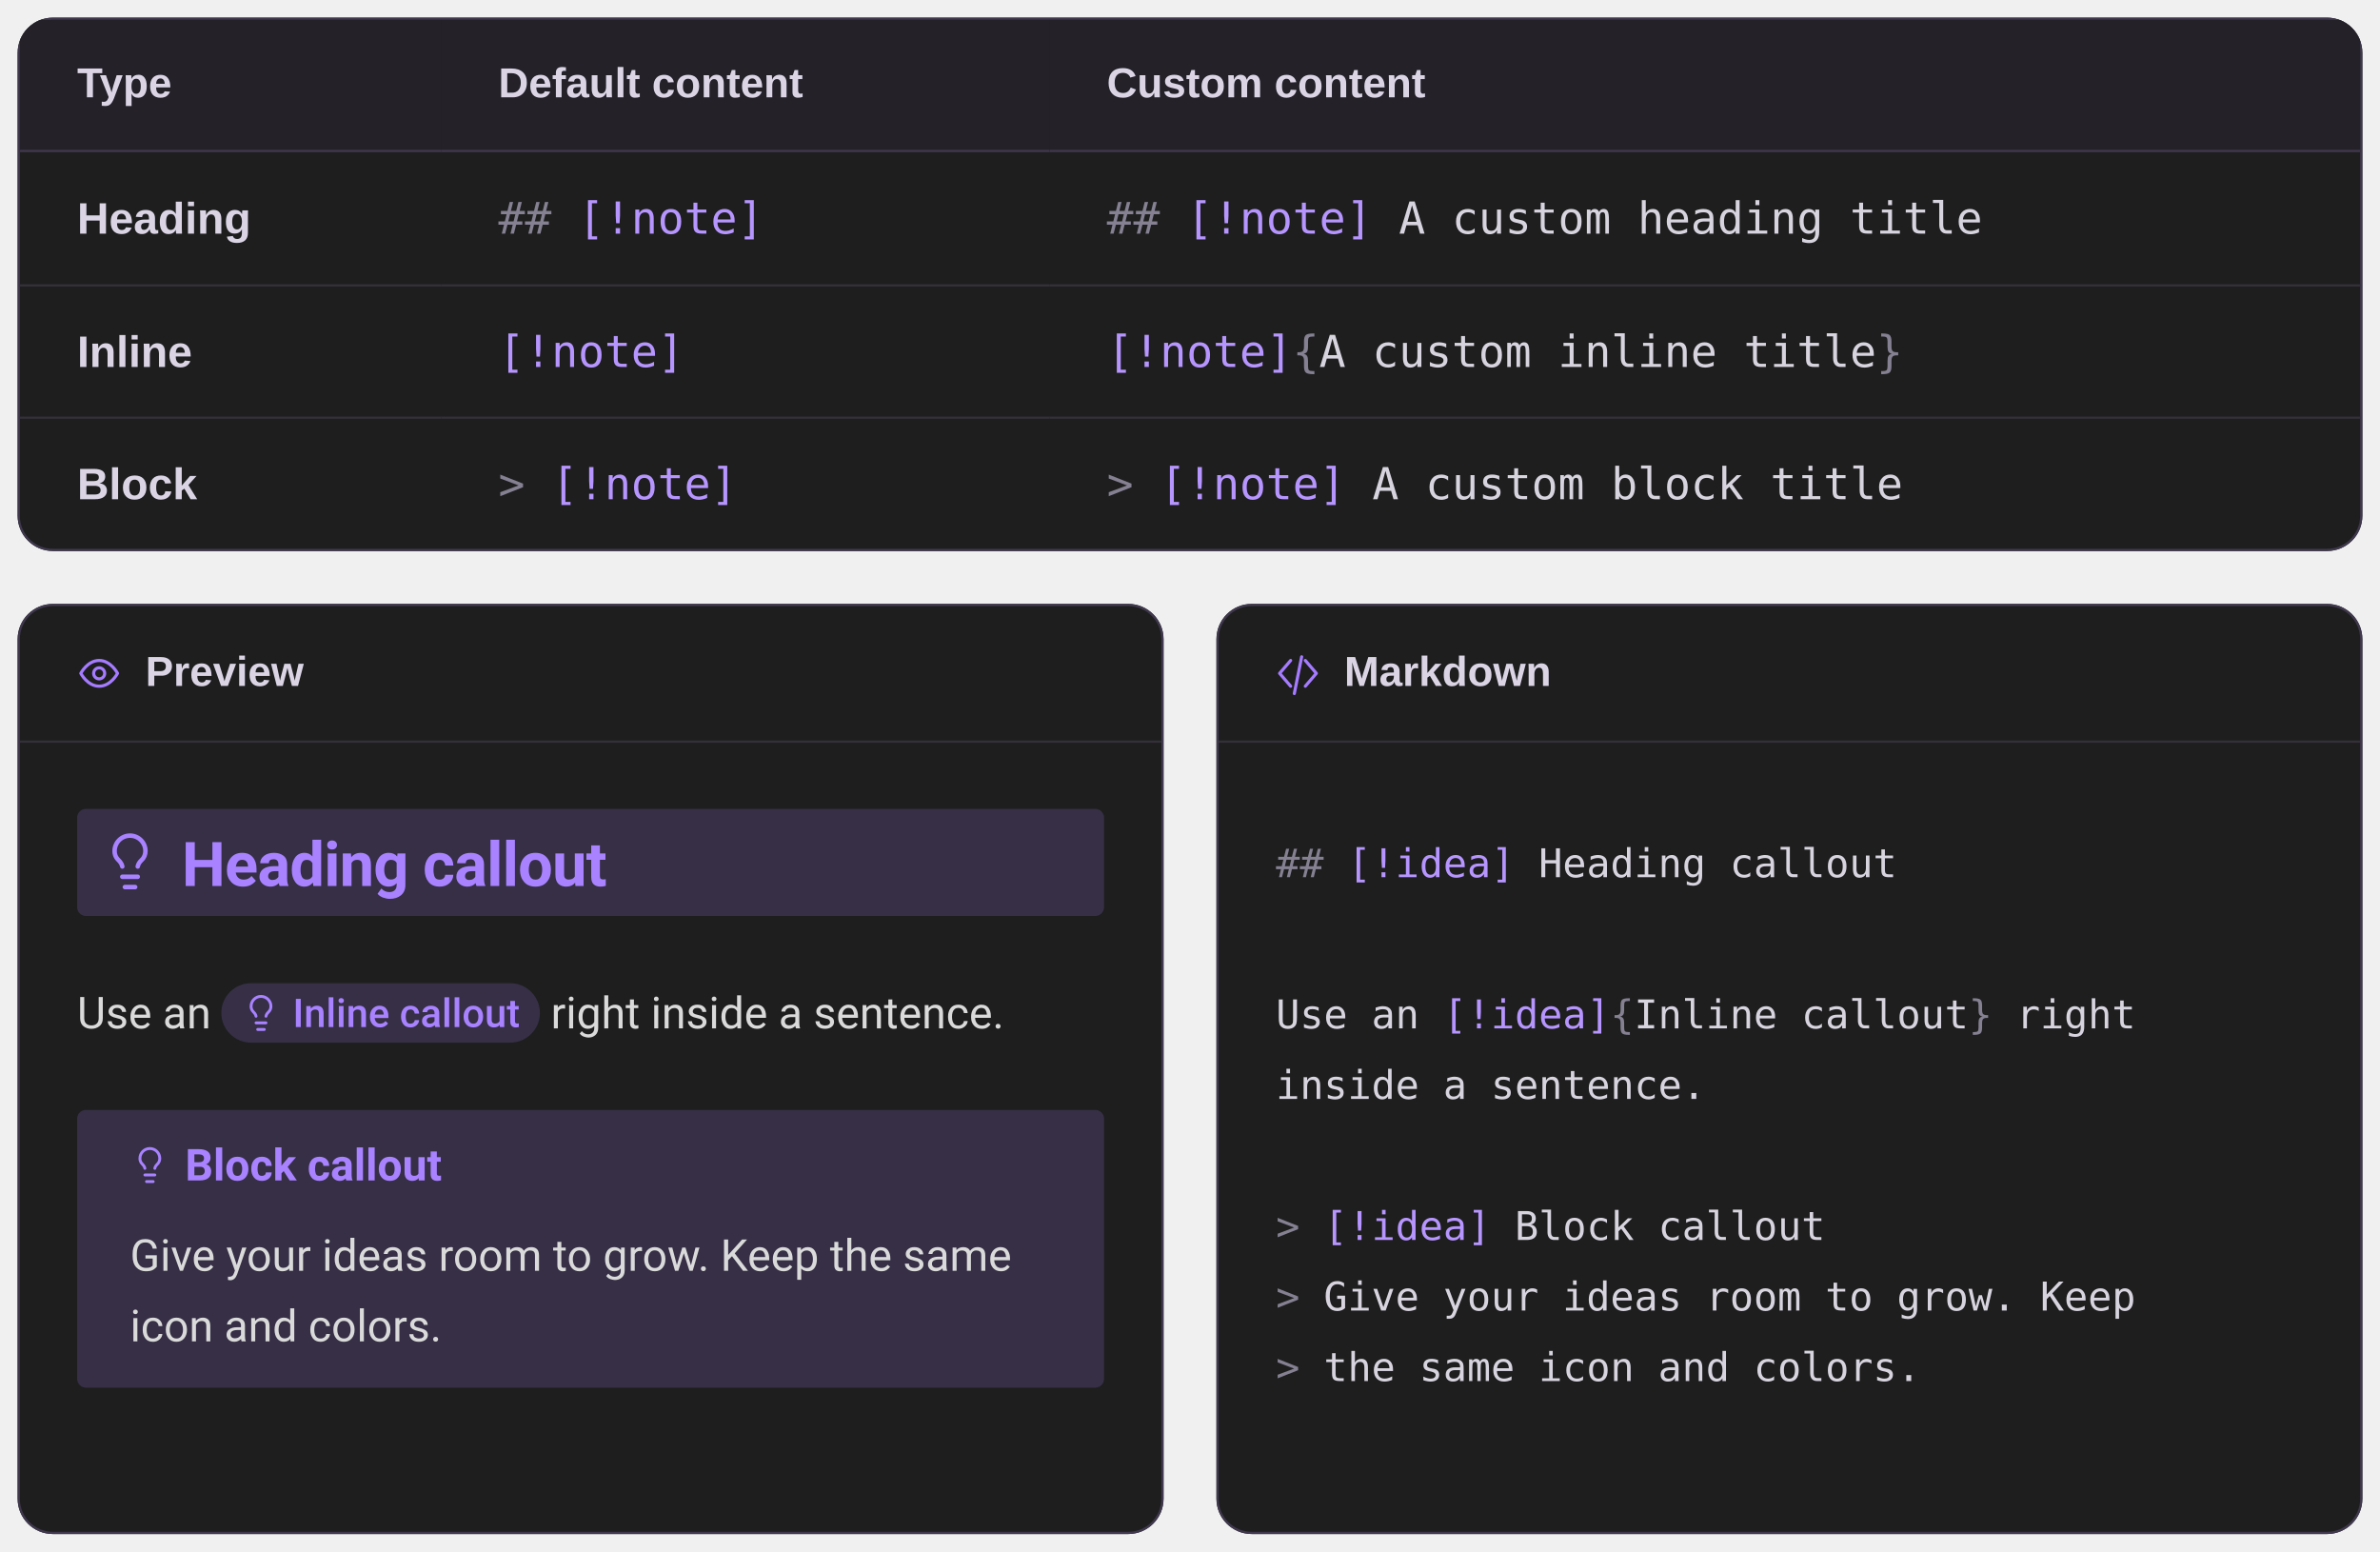
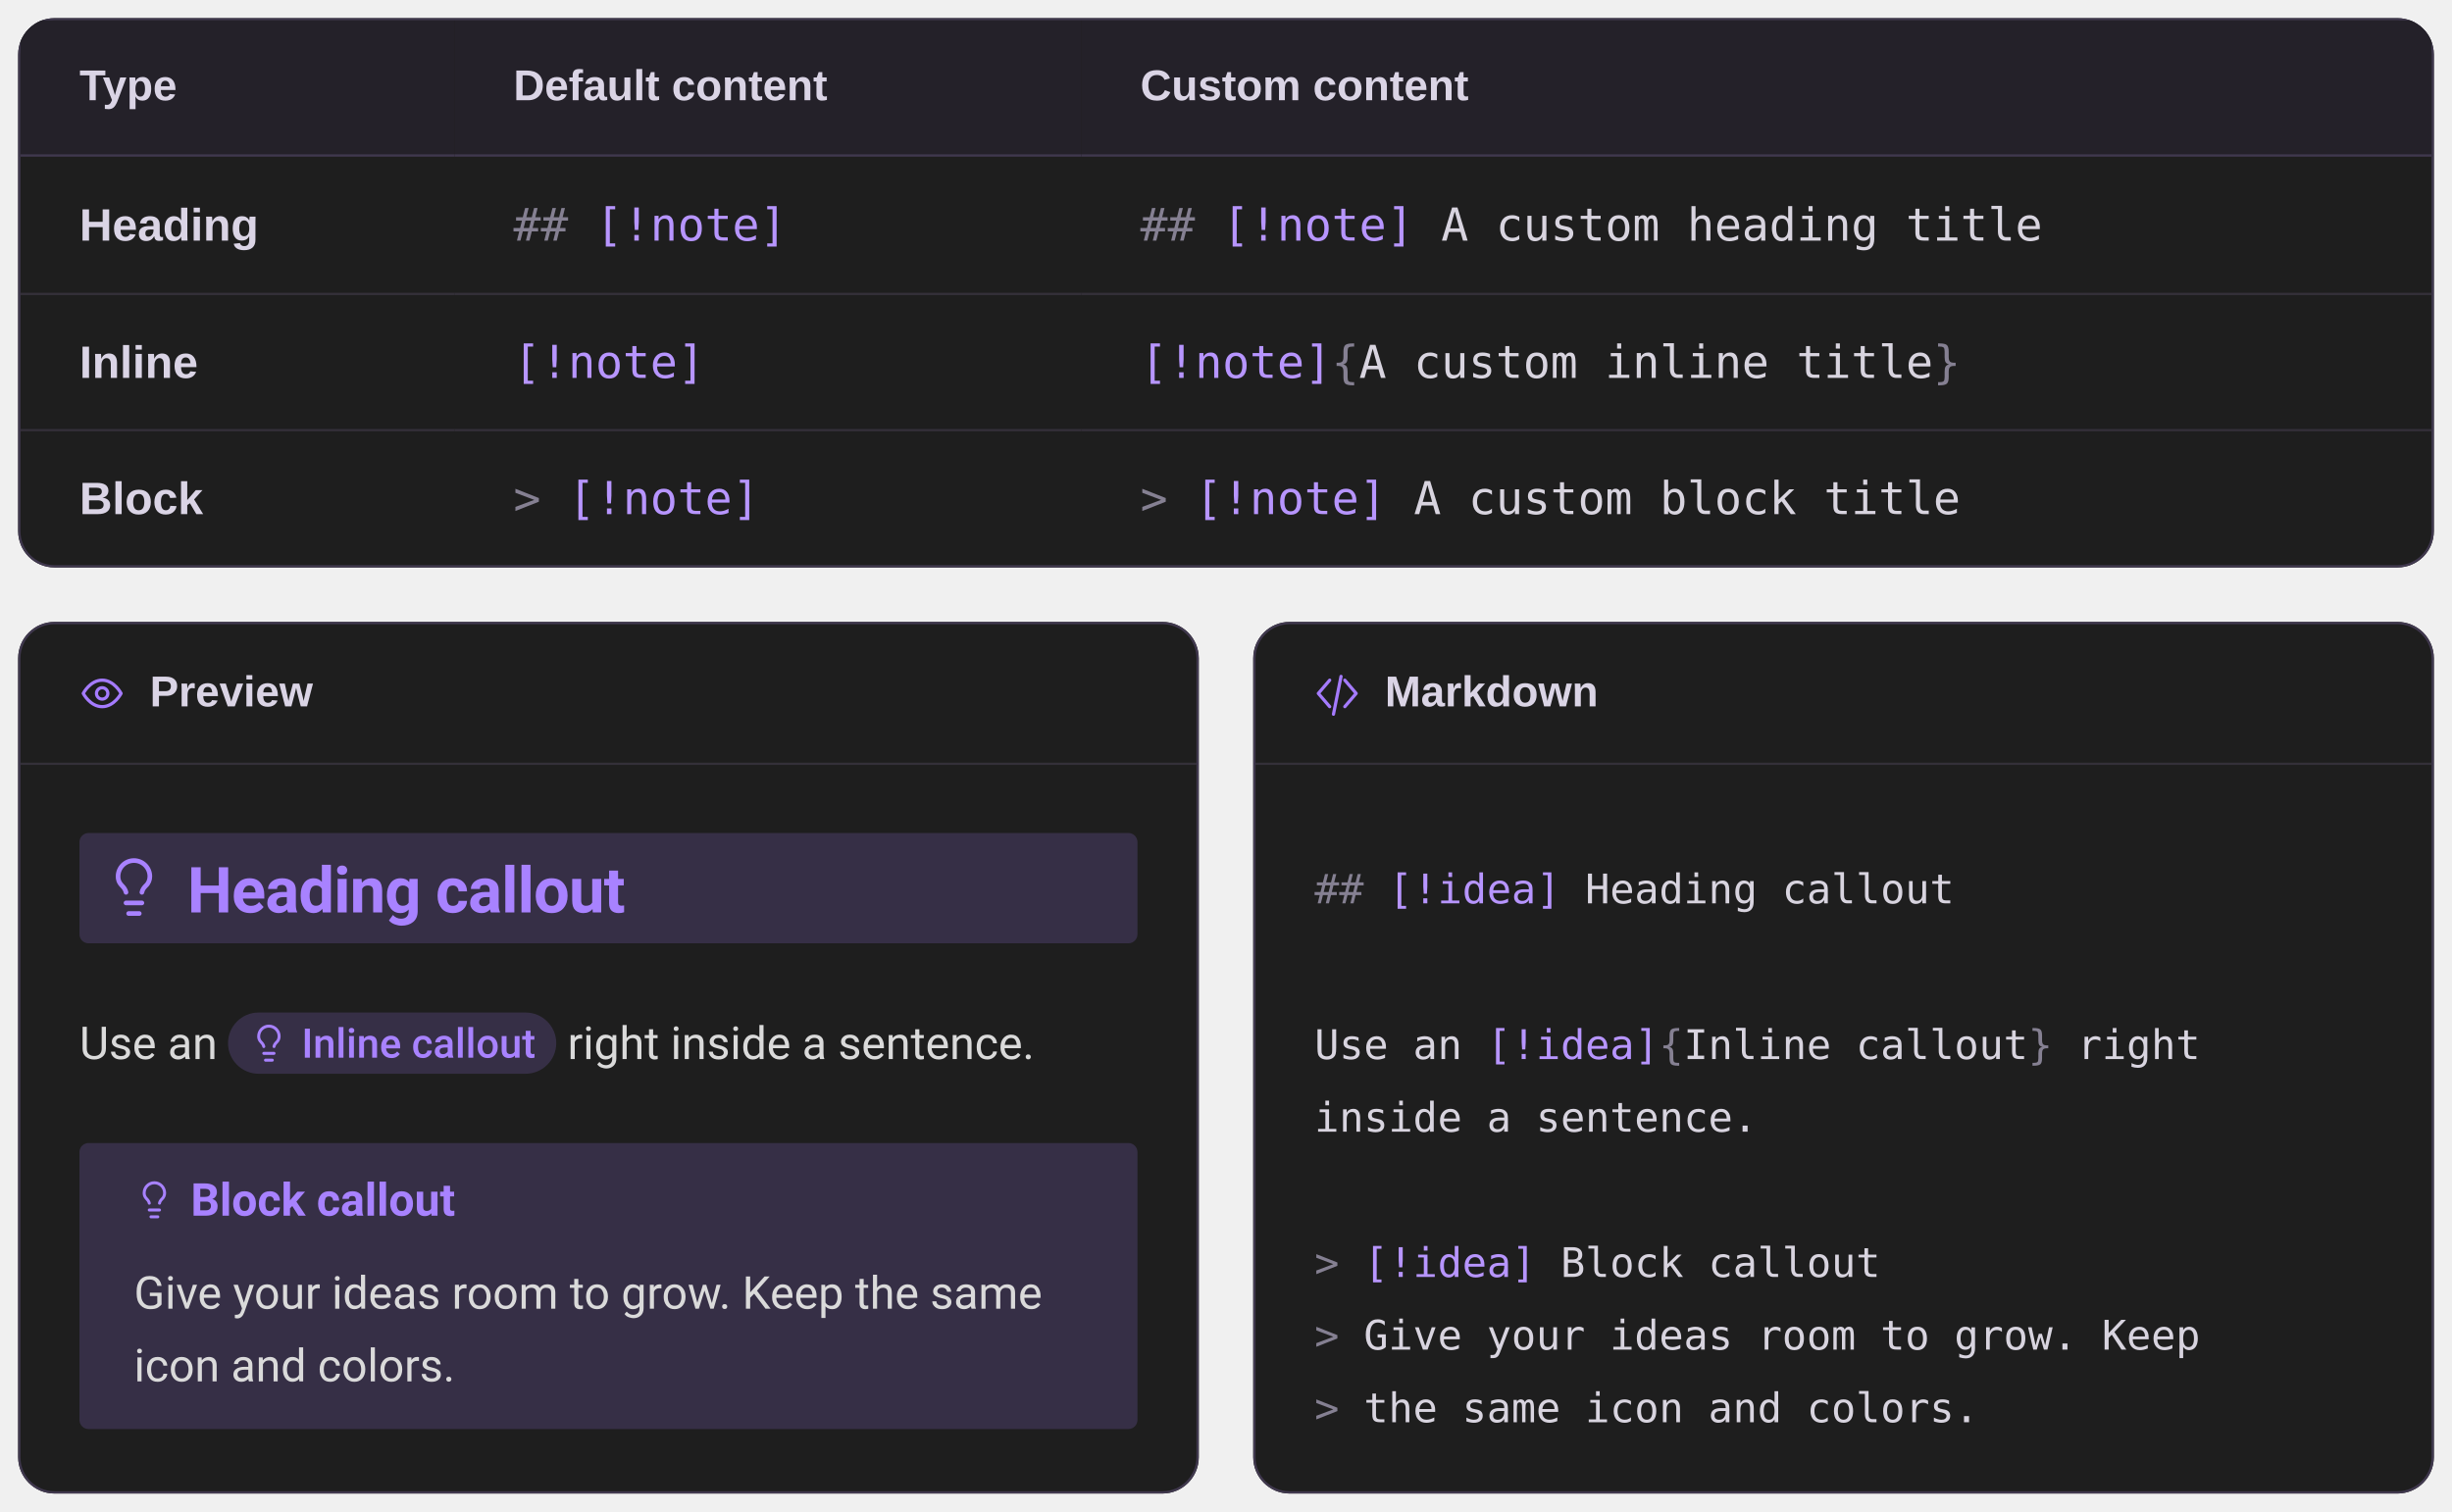
- <svg xmlns="http://www.w3.org/2000/svg" width="1080" height="704" viewBox="0 0 1080 704" role="img" aria-labelledby="title description">
+ <svg xmlns="http://www.w3.org/2000/svg" width="1080" height="666" viewBox="0 0 1080 666" role="img" aria-labelledby="title description">
  <defs>
    <clipPath id="clip-1">
      <rect x="8" y="8" width="1064" height="242" rx="16" fill="white" />
    </clipPath>
    <clipPath id="clip-2">
      <rect x="59" y="541.59" width="430" height="76" rx="0" fill="white" />
    </clipPath>
    <clipPath id="clip-3">
      <rect x="35" y="503.59" width="466" height="126" rx="4" fill="white" />
    </clipPath>
    <clipPath id="clip-4">
-       <rect x="8" y="274" width="520" height="422" rx="16" fill="white" />
+       <rect x="8" y="274" width="520" height="384" rx="16" fill="white" />
    </clipPath>
    <clipPath id="clip-5">
-       <rect x="552" y="274" width="520" height="422" rx="16" fill="white" />
+       <rect x="552" y="274" width="520" height="384" rx="16" fill="white" />
    </clipPath>
  </defs>
-   <rect x="0" y="0" width="1080" height="704" rx="12" fill="transparent" />
+   <rect x="0" y="0" width="1080" height="666" rx="12" fill="transparent" />
  <rect x="8" y="8" width="1064" height="242" rx="16" fill="rgb(30, 30, 30)" />
  <rect x="8.5" y="8.5" width="1063" height="241" rx="15.5" fill="none" stroke="rgb(64, 56, 78)" stroke-width="1" />
  <g clip-path="url(#clip-1)">
    <rect x="9" y="9" width="191.16" height="60" rx="0" fill="rgb(36, 33, 41)" />
    <rect x="9" y="68" width="191.16" height="1" rx="0" fill="rgb(64, 56, 78)" />
    <text x="35" y="44.16" fill="rgb(218, 212, 229)" font-family="Arial, Helvetica, sans-serif" font-size="19px" font-weight="600" font-style="normal" direction="ltr" unicode-bidi="embed" letter-spacing="0" textLength="42.94" lengthAdjust="spacing" xml:space="preserve">Type</text>
    <rect x="200.16" y="9" width="276.11" height="60" rx="0" fill="rgb(36, 33, 41)" />
    <rect x="200.16" y="68" width="276.11" height="1" rx="0" fill="rgb(64, 56, 78)" />
    <text x="226.16" y="44.16" fill="rgb(218, 212, 229)" font-family="Arial, Helvetica, sans-serif" font-size="19px" font-weight="600" font-style="normal" direction="ltr" unicode-bidi="embed" letter-spacing="0" textLength="138.27" lengthAdjust="spacing" xml:space="preserve">Default content</text>
    <rect x="476.27" y="9" width="594.73" height="60" rx="0" fill="rgb(36, 33, 41)" />
    <rect x="476.27" y="68" width="594.73" height="1" rx="0" fill="rgb(64, 56, 78)" />
    <text x="502.27" y="44.16" fill="rgb(218, 212, 229)" font-family="Arial, Helvetica, sans-serif" font-size="19px" font-weight="600" font-style="normal" direction="ltr" unicode-bidi="embed" letter-spacing="0" textLength="144.6" lengthAdjust="spacing" xml:space="preserve">Custom content</text>
    <text x="35" y="106" fill="rgb(218, 212, 229)" font-family="Arial, Helvetica, sans-serif" font-size="20px" font-weight="600" font-style="normal" direction="ltr" unicode-bidi="embed" letter-spacing="0" textLength="78.9" lengthAdjust="spacing" xml:space="preserve">Heading</text>
    <text x="226.16" y="106" fill="rgb(133, 128, 146)" font-family="Menlo, Consolas, monospace" font-size="20px" font-weight="400" font-style="normal" direction="ltr" unicode-bidi="embed" letter-spacing="0" textLength="24.09" lengthAdjust="spacing" xml:space="preserve">##</text>
    <text x="250.25" y="106" fill="rgb(216, 212, 223)" font-family="Menlo, Consolas, monospace" font-size="20px" font-weight="400" font-style="normal" direction="ltr" unicode-bidi="embed" letter-spacing="0" textLength="12.05" lengthAdjust="spacing" xml:space="preserve"> </text>
    <text x="262.3" y="106" fill="rgb(183, 149, 255)" font-family="Menlo, Consolas, monospace" font-size="20px" font-weight="400" font-style="normal" direction="ltr" unicode-bidi="embed" letter-spacing="0" textLength="84.29" lengthAdjust="spacing" xml:space="preserve">[!note]</text>
    <text x="502.27" y="106" fill="rgb(133, 128, 146)" font-family="Menlo, Consolas, monospace" font-size="20px" font-weight="400" font-style="normal" direction="ltr" unicode-bidi="embed" letter-spacing="0" textLength="24.09" lengthAdjust="spacing" xml:space="preserve">##</text>
    <text x="526.36" y="106" fill="rgb(216, 212, 223)" font-family="Menlo, Consolas, monospace" font-size="20px" font-weight="400" font-style="normal" direction="ltr" unicode-bidi="embed" letter-spacing="0" textLength="12.05" lengthAdjust="spacing" xml:space="preserve"> </text>
    <text x="538.41" y="106" fill="rgb(183, 149, 255)" font-family="Menlo, Consolas, monospace" font-size="20px" font-weight="400" font-style="normal" direction="ltr" unicode-bidi="embed" letter-spacing="0" textLength="84.29" lengthAdjust="spacing" xml:space="preserve">[!note]</text>
    <text x="622.7" y="106" fill="rgb(216, 212, 223)" font-family="Menlo, Consolas, monospace" font-size="20px" font-weight="400" font-style="normal" direction="ltr" unicode-bidi="embed" letter-spacing="0" textLength="276.95" lengthAdjust="spacing" xml:space="preserve"> A custom heading title</text>
    <rect x="9" y="129" width="191.16" height="1" rx="0" fill="rgb(52, 48, 57)" />
    <text x="35" y="166.5" fill="rgb(218, 212, 229)" font-family="Arial, Helvetica, sans-serif" font-size="20px" font-weight="600" font-style="normal" direction="ltr" unicode-bidi="embed" letter-spacing="0" textLength="52.23" lengthAdjust="spacing" xml:space="preserve">Inline</text>
    <rect x="200.16" y="129" width="276.11" height="1" rx="0" fill="rgb(52, 48, 57)" />
    <text x="226.16" y="166.5" fill="rgb(183, 149, 255)" font-family="Menlo, Consolas, monospace" font-size="20px" font-weight="400" font-style="normal" direction="ltr" unicode-bidi="embed" letter-spacing="0" textLength="84.29" lengthAdjust="spacing" xml:space="preserve">[!note]</text>
    <rect x="476.27" y="129" width="594.73" height="1" rx="0" fill="rgb(52, 48, 57)" />
    <text x="502.27" y="166.5" fill="rgb(183, 149, 255)" font-family="Menlo, Consolas, monospace" font-size="20px" font-weight="400" font-style="normal" direction="ltr" unicode-bidi="embed" letter-spacing="0" textLength="84.29" lengthAdjust="spacing" xml:space="preserve">[!note]</text>
    <text x="586.56" y="166.5" fill="rgb(133, 128, 146)" font-family="Menlo, Consolas, monospace" font-size="20px" font-weight="400" font-style="normal" direction="ltr" unicode-bidi="embed" letter-spacing="0" textLength="12.05" lengthAdjust="spacing" xml:space="preserve">{</text>
    <text x="598.61" y="166.5" fill="rgb(216, 212, 223)" font-family="Menlo, Consolas, monospace" font-size="20px" font-weight="400" font-style="normal" direction="ltr" unicode-bidi="embed" letter-spacing="0" textLength="252.87" lengthAdjust="spacing" xml:space="preserve">A custom inline title</text>
    <text x="851.48" y="166.5" fill="rgb(133, 128, 146)" font-family="Menlo, Consolas, monospace" font-size="20px" font-weight="400" font-style="normal" direction="ltr" unicode-bidi="embed" letter-spacing="0" textLength="12.05" lengthAdjust="spacing" xml:space="preserve">}</text>
    <rect x="9" y="189" width="191.16" height="1" rx="0" fill="rgb(52, 48, 57)" />
    <text x="35" y="226.5" fill="rgb(218, 212, 229)" font-family="Arial, Helvetica, sans-serif" font-size="20px" font-weight="600" font-style="normal" direction="ltr" unicode-bidi="embed" letter-spacing="0" textLength="54.47" lengthAdjust="spacing" xml:space="preserve">Block</text>
    <rect x="200.16" y="189" width="276.11" height="1" rx="0" fill="rgb(52, 48, 57)" />
    <text x="226.16" y="226.5" fill="rgb(133, 128, 146)" font-family="Menlo, Consolas, monospace" font-size="20px" font-weight="400" font-style="normal" direction="ltr" unicode-bidi="embed" letter-spacing="0" textLength="12.05" lengthAdjust="spacing" xml:space="preserve">&gt;</text>
    <text x="238.2" y="226.5" fill="rgb(216, 212, 223)" font-family="Menlo, Consolas, monospace" font-size="20px" font-weight="400" font-style="normal" direction="ltr" unicode-bidi="embed" letter-spacing="0" textLength="12.05" lengthAdjust="spacing" xml:space="preserve"> </text>
    <text x="250.25" y="226.5" fill="rgb(183, 149, 255)" font-family="Menlo, Consolas, monospace" font-size="20px" font-weight="400" font-style="normal" direction="ltr" unicode-bidi="embed" letter-spacing="0" textLength="84.29" lengthAdjust="spacing" xml:space="preserve">[!note]</text>
    <rect x="476.27" y="189" width="594.73" height="1" rx="0" fill="rgb(52, 48, 57)" />
    <text x="502.27" y="226.5" fill="rgb(133, 128, 146)" font-family="Menlo, Consolas, monospace" font-size="20px" font-weight="400" font-style="normal" direction="ltr" unicode-bidi="embed" letter-spacing="0" textLength="12.05" lengthAdjust="spacing" xml:space="preserve">&gt;</text>
    <text x="514.31" y="226.5" fill="rgb(216, 212, 223)" font-family="Menlo, Consolas, monospace" font-size="20px" font-weight="400" font-style="normal" direction="ltr" unicode-bidi="embed" letter-spacing="0" textLength="12.05" lengthAdjust="spacing" xml:space="preserve"> </text>
    <text x="526.36" y="226.5" fill="rgb(183, 149, 255)" font-family="Menlo, Consolas, monospace" font-size="20px" font-weight="400" font-style="normal" direction="ltr" unicode-bidi="embed" letter-spacing="0" textLength="84.29" lengthAdjust="spacing" xml:space="preserve">[!note]</text>
    <text x="610.66" y="226.5" fill="rgb(216, 212, 223)" font-family="Menlo, Consolas, monospace" font-size="20px" font-weight="400" font-style="normal" direction="ltr" unicode-bidi="embed" letter-spacing="0" textLength="252.87" lengthAdjust="spacing" xml:space="preserve"> A custom block title</text>
  </g>
-   <rect x="8" y="274" width="520" height="422" rx="16" fill="rgb(30, 30, 30)" />
-   <rect x="8.5" y="274.5" width="519" height="421" rx="15.5" fill="none" stroke="rgb(64, 56, 78)" stroke-width="1" />
+   <rect x="8" y="274" width="520" height="384" rx="16" fill="rgb(30, 30, 30)" />
+   <rect x="8.5" y="274.5" width="519" height="383" rx="15.5" fill="none" stroke="rgb(64, 56, 78)" stroke-width="1" />
  <g clip-path="url(#clip-4)">
    <rect x="9" y="336" width="518" height="1" rx="0" fill="rgb(52, 48, 57)" />
    <g fill="none" stroke="rgb(165, 123, 255)" stroke-width="1.7px" stroke-linecap="round" stroke-linejoin="round" fill-rule="nonzero" clip-rule="nonzero" opacity="1" transform="matrix(0.8333333 0 0 0.8333333 35 295.5)">
      <path d="M2 12s3.6-7 10-7 10 7 10 7-3.6 7-10 7S2 12 2 12Z" fill="none" stroke="rgb(165, 123, 255)" stroke-width="1.7px" stroke-linecap="round" stroke-linejoin="round" fill-rule="nonzero" clip-rule="nonzero" opacity="1" />
      <circle cx="12" cy="12" r="3" fill="none" stroke="rgb(165, 123, 255)" stroke-width="1.7px" stroke-linecap="round" stroke-linejoin="round" fill-rule="nonzero" clip-rule="nonzero" opacity="1" />
    </g>
    <text x="66" y="311.2" fill="rgb(218, 212, 229)" font-family="Arial, Helvetica, sans-serif" font-size="19px" font-weight="600" font-style="normal" direction="ltr" unicode-bidi="embed" letter-spacing="0" textLength="71.83" lengthAdjust="spacing" xml:space="preserve">Preview</text>
    <rect x="35" y="367" width="466" height="48.59" rx="4" fill="rgba(160.01, 122.99, 243.99, 0.19)" />
    <g fill="none" stroke="rgb(168, 130, 255)" stroke-width="1.75px" stroke-linecap="round" stroke-linejoin="round" fill-rule="nonzero" clip-rule="nonzero" opacity="1" transform="matrix(1.166667 0 0 1.166667 45 376.8)">
      <path d="M15 14c.2-1 .7-1.7 1.5-2.5 1-.9 1.5-2.2 1.5-3.5A6 6 0 0 0 6 8c0 1 .2 2.2 1.5 3.5.7.7 1.3 1.5 1.5 2.5" fill="none" stroke="rgb(168, 130, 255)" stroke-width="1.75px" stroke-linecap="round" stroke-linejoin="round" fill-rule="nonzero" clip-rule="nonzero" opacity="1" />
      <path d="M9 18h6" fill="none" stroke="rgb(168, 130, 255)" stroke-width="1.75px" stroke-linecap="round" stroke-linejoin="round" fill-rule="nonzero" clip-rule="nonzero" opacity="1" />
      <path d="M10 22h4" fill="none" stroke="rgb(168, 130, 255)" stroke-width="1.75px" stroke-linecap="round" stroke-linejoin="round" fill-rule="nonzero" clip-rule="nonzero" opacity="1" />
    </g>
    <text x="82.8" y="402" fill="rgb(168, 130, 255)" font-family="&quot;??&quot;, &quot;??&quot;, &quot;??&quot;, ui-sans-serif, -apple-system, &quot;system-ui&quot;, system-ui, &quot;Segoe UI&quot;, &quot;Google Sans Flex&quot;, Roboto, &quot;Inter Variable&quot;, Inter, &quot;Apple Color Emoji&quot;, &quot;Segoe UI Emoji&quot;, &quot;Segoe UI Symbol&quot;, sans-serif" font-size="28px" font-weight="680" font-style="normal" direction="ltr" unicode-bidi="embed" letter-spacing="-0.31" textLength="199.23" lengthAdjust="spacing" xml:space="preserve">Heading callout</text>
    <text x="35" y="466.59" fill="rgb(218, 218, 218)" font-family="&quot;??&quot;, &quot;??&quot;, &quot;??&quot;, ui-sans-serif, -apple-system, &quot;system-ui&quot;, system-ui, &quot;Segoe UI&quot;, &quot;Google Sans Flex&quot;, Roboto, &quot;Inter Variable&quot;, Inter, &quot;Apple Color Emoji&quot;, &quot;Segoe UI Emoji&quot;, &quot;Segoe UI Symbol&quot;, sans-serif" font-size="20px" font-weight="400" font-style="normal" direction="ltr" unicode-bidi="embed" letter-spacing="0" textLength="65.44" lengthAdjust="spacing" xml:space="preserve">Use an </text>
    <rect x="100.44" y="446.09" width="144.56" height="26.97" rx="13.49" fill="rgba(160.01, 122.99, 243.99, 0.19)" />
    <g fill="none" stroke="rgb(168, 130, 255)" stroke-width="1.75px" stroke-linecap="round" stroke-linejoin="round" fill-rule="nonzero" clip-rule="nonzero" opacity="1" transform="matrix(0.75 0 0 0.75 109.4375 450.5781)">
      <path d="M15 14c.2-1 .7-1.7 1.5-2.5 1-.9 1.5-2.2 1.5-3.5A6 6 0 0 0 6 8c0 1 .2 2.2 1.5 3.5.7.7 1.3 1.5 1.5 2.5" fill="none" stroke="rgb(168, 130, 255)" stroke-width="1.75px" stroke-linecap="round" stroke-linejoin="round" fill-rule="nonzero" clip-rule="nonzero" opacity="1" />
      <path d="M9 18h6" fill="none" stroke="rgb(168, 130, 255)" stroke-width="1.75px" stroke-linecap="round" stroke-linejoin="round" fill-rule="nonzero" clip-rule="nonzero" opacity="1" />
      <path d="M10 22h4" fill="none" stroke="rgb(168, 130, 255)" stroke-width="1.75px" stroke-linecap="round" stroke-linejoin="round" fill-rule="nonzero" clip-rule="nonzero" opacity="1" />
    </g>
    <text x="132.83" y="465.98" fill="rgb(168, 130, 255)" font-family="&quot;??&quot;, &quot;??&quot;, &quot;??&quot;, ui-sans-serif, -apple-system, &quot;system-ui&quot;, system-ui, &quot;Segoe UI&quot;, &quot;Google Sans Flex&quot;, Roboto, &quot;Inter Variable&quot;, Inter, &quot;Apple Color Emoji&quot;, &quot;Segoe UI Emoji&quot;, &quot;Segoe UI Symbol&quot;, sans-serif" font-size="18px" font-weight="500" font-style="normal" direction="ltr" unicode-bidi="embed" letter-spacing="0" textLength="103.17" lengthAdjust="spacing" xml:space="preserve">Inline callout</text>
    <text x="245" y="466.59" fill="rgb(218, 218, 218)" font-family="&quot;??&quot;, &quot;??&quot;, &quot;??&quot;, ui-sans-serif, -apple-system, &quot;system-ui&quot;, system-ui, &quot;Segoe UI&quot;, &quot;Google Sans Flex&quot;, Roboto, &quot;Inter Variable&quot;, Inter, &quot;Apple Color Emoji&quot;, &quot;Segoe UI Emoji&quot;, &quot;Segoe UI Symbol&quot;, sans-serif" font-size="20px" font-weight="400" font-style="normal" direction="ltr" unicode-bidi="embed" letter-spacing="0" textLength="207.01" lengthAdjust="spacing" xml:space="preserve"> right
inside a sentence.</text>
    <rect x="35" y="503.59" width="466" height="126" rx="4" fill="rgba(160.01, 122.99, 243.99, 0.19)" />
    <g clip-path="url(#clip-3)">
      <g fill="none" stroke="rgb(168, 130, 255)" stroke-width="1.75px" stroke-linecap="round" stroke-linejoin="round" fill-rule="nonzero" clip-rule="nonzero" opacity="1" transform="matrix(0.75 0 0 0.75 59 519.5938)">
        <path d="M15 14c.2-1 .7-1.7 1.5-2.5 1-.9 1.5-2.2 1.5-3.5A6 6 0 0 0 6 8c0 1 .2 2.2 1.5 3.5.7.7 1.3 1.5 1.5 2.5" fill="none" stroke="rgb(168, 130, 255)" stroke-width="1.75px" stroke-linecap="round" stroke-linejoin="round" fill-rule="nonzero" clip-rule="nonzero" opacity="1" />
        <path d="M9 18h6" fill="none" stroke="rgb(168, 130, 255)" stroke-width="1.75px" stroke-linecap="round" stroke-linejoin="round" fill-rule="nonzero" clip-rule="nonzero" opacity="1" />
        <path d="M10 22h4" fill="none" stroke="rgb(168, 130, 255)" stroke-width="1.75px" stroke-linecap="round" stroke-linejoin="round" fill-rule="nonzero" clip-rule="nonzero" opacity="1" />
      </g>
      <text x="84" y="535.59" fill="rgb(168, 130, 255)" font-family="&quot;??&quot;, &quot;??&quot;, &quot;??&quot;, ui-sans-serif, -apple-system, &quot;system-ui&quot;, system-ui, &quot;Segoe UI&quot;, &quot;Google Sans Flex&quot;, Roboto, &quot;Inter Variable&quot;, Inter, &quot;Apple Color Emoji&quot;, &quot;Segoe UI Emoji&quot;, &quot;Segoe UI Symbol&quot;, sans-serif" font-size="20px" font-weight="600" font-style="normal" direction="ltr" unicode-bidi="embed" letter-spacing="0" textLength="117.58" lengthAdjust="spacing" xml:space="preserve">Block callout</text>
      <g clip-path="url(#clip-2)">
        <text x="59" y="576.59" fill="rgb(218, 218, 218)" font-family="&quot;??&quot;, &quot;??&quot;, &quot;??&quot;, ui-sans-serif, -apple-system, &quot;system-ui&quot;, system-ui, &quot;Segoe UI&quot;, &quot;Google Sans Flex&quot;, Roboto, &quot;Inter Variable&quot;, Inter, &quot;Apple Color Emoji&quot;, &quot;Segoe UI Emoji&quot;, &quot;Segoe UI Symbol&quot;, sans-serif" font-size="20px" font-weight="400" font-style="normal" direction="ltr" unicode-bidi="embed" letter-spacing="0" textLength="392.76" lengthAdjust="spacing" xml:space="preserve">Give your ideas room to grow. Keep
the same</text>
        <text x="59" y="608.59" fill="rgb(218, 218, 218)" font-family="&quot;??&quot;, &quot;??&quot;, &quot;??&quot;, ui-sans-serif, -apple-system, &quot;system-ui&quot;, system-ui, &quot;Segoe UI&quot;, &quot;Google Sans Flex&quot;, Roboto, &quot;Inter Variable&quot;, Inter, &quot;Apple Color Emoji&quot;, &quot;Segoe UI Emoji&quot;, &quot;Segoe UI Symbol&quot;, sans-serif" font-size="20px" font-weight="400" font-style="normal" direction="ltr" unicode-bidi="embed" letter-spacing="0" textLength="137.85" lengthAdjust="spacing" xml:space="preserve">icon and colors.</text>
      </g>
    </g>
  </g>
-   <rect x="552" y="274" width="520" height="422" rx="16" fill="rgb(30, 30, 30)" />
-   <rect x="552.5" y="274.5" width="519" height="421" rx="15.5" fill="none" stroke="rgb(64, 56, 78)" stroke-width="1" />
+   <rect x="552" y="274" width="520" height="384" rx="16" fill="rgb(30, 30, 30)" />
+   <rect x="552.5" y="274.5" width="519" height="383" rx="15.5" fill="none" stroke="rgb(64, 56, 78)" stroke-width="1" />
  <g clip-path="url(#clip-5)">
    <rect x="553" y="336" width="518" height="1" rx="0" fill="rgb(52, 48, 57)" />
    <g fill="none" stroke="rgb(165, 123, 255)" stroke-width="1.7px" stroke-linecap="round" stroke-linejoin="round" fill-rule="nonzero" clip-rule="nonzero" opacity="1" transform="matrix(0.8333333 0 0 0.8333333 579 295.5)">
      <path d="m8 5-6 7 6 7m8-14 6 7-6 7m-2-16-4 20" fill="none" stroke="rgb(165, 123, 255)" stroke-width="1.7px" stroke-linecap="round" stroke-linejoin="round" fill-rule="nonzero" clip-rule="nonzero" opacity="1" />
    </g>
    <text x="610" y="311.2" fill="rgb(218, 212, 229)" font-family="Arial, Helvetica, sans-serif" font-size="19px" font-weight="600" font-style="normal" direction="ltr" unicode-bidi="embed" letter-spacing="0" textLength="93.95" lengthAdjust="spacing" xml:space="preserve">Markdown</text>
    <text x="579" y="398" fill="rgb(133, 128, 146)" font-family="Menlo, Consolas, monospace" font-size="18px" font-weight="400" font-style="normal" direction="ltr" unicode-bidi="embed" letter-spacing="0" textLength="21.69" lengthAdjust="spacing" xml:space="preserve">##</text>
    <text x="600.69" y="398" fill="rgb(216, 212, 223)" font-family="Menlo, Consolas, monospace" font-size="18px" font-weight="400" font-style="normal" direction="ltr" unicode-bidi="embed" letter-spacing="0" textLength="10.84" lengthAdjust="spacing" xml:space="preserve"> </text>
    <text x="611.53" y="398" fill="rgb(183, 149, 255)" font-family="Menlo, Consolas, monospace" font-size="18px" font-weight="400" font-style="normal" direction="ltr" unicode-bidi="embed" letter-spacing="0" textLength="75.86" lengthAdjust="spacing" xml:space="preserve">[!idea]</text>
    <text x="687.39" y="398" fill="rgb(216, 212, 223)" font-family="Menlo, Consolas, monospace" font-size="18px" font-weight="400" font-style="normal" direction="ltr" unicode-bidi="embed" letter-spacing="0" textLength="173.39" lengthAdjust="spacing" xml:space="preserve"> Heading callout</text>
    <text x="579" y="466.59" fill="rgb(216, 212, 223)" font-family="Menlo, Consolas, monospace" font-size="18px" font-weight="400" font-style="normal" direction="ltr" unicode-bidi="embed" letter-spacing="0" textLength="75.86" lengthAdjust="spacing" xml:space="preserve">Use an </text>
    <text x="654.86" y="466.59" fill="rgb(183, 149, 255)" font-family="Menlo, Consolas, monospace" font-size="18px" font-weight="400" font-style="normal" direction="ltr" unicode-bidi="embed" letter-spacing="0" textLength="75.86" lengthAdjust="spacing" xml:space="preserve">[!idea]</text>
    <text x="730.72" y="466.59" fill="rgb(133, 128, 146)" font-family="Menlo, Consolas, monospace" font-size="18px" font-weight="400" font-style="normal" direction="ltr" unicode-bidi="embed" letter-spacing="0" textLength="10.84" lengthAdjust="spacing" xml:space="preserve">{</text>
    <text x="741.56" y="466.59" fill="rgb(216, 212, 223)" font-family="Menlo, Consolas, monospace" font-size="18px" font-weight="400" font-style="normal" direction="ltr" unicode-bidi="embed" letter-spacing="0" textLength="151.72" lengthAdjust="spacing" xml:space="preserve">Inline callout</text>
    <text x="893.28" y="466.59" fill="rgb(133, 128, 146)" font-family="Menlo, Consolas, monospace" font-size="18px" font-weight="400" font-style="normal" direction="ltr" unicode-bidi="embed" letter-spacing="0" textLength="10.84" lengthAdjust="spacing" xml:space="preserve">}</text>
    <text x="904.13" y="466.59" fill="rgb(216, 212, 223)" font-family="Menlo, Consolas, monospace" font-size="18px" font-weight="400" font-style="normal" direction="ltr" unicode-bidi="embed" letter-spacing="0" textLength="65.03" lengthAdjust="spacing" xml:space="preserve"> right</text>
    <text x="579" y="498.59" fill="rgb(216, 212, 223)" font-family="Menlo, Consolas, monospace" font-size="18px" font-weight="400" font-style="normal" direction="ltr" unicode-bidi="embed" letter-spacing="0" textLength="195.08" lengthAdjust="spacing" xml:space="preserve">inside a sentence.</text>
    <text x="579" y="562.59" fill="rgb(133, 128, 146)" font-family="Menlo, Consolas, monospace" font-size="18px" font-weight="400" font-style="normal" direction="ltr" unicode-bidi="embed" letter-spacing="0" textLength="10.84" lengthAdjust="spacing" xml:space="preserve">&gt;</text>
    <text x="589.84" y="562.59" fill="rgb(216, 212, 223)" font-family="Menlo, Consolas, monospace" font-size="18px" font-weight="400" font-style="normal" direction="ltr" unicode-bidi="embed" letter-spacing="0" textLength="10.84" lengthAdjust="spacing" xml:space="preserve"> </text>
    <text x="600.69" y="562.59" fill="rgb(183, 149, 255)" font-family="Menlo, Consolas, monospace" font-size="18px" font-weight="400" font-style="normal" direction="ltr" unicode-bidi="embed" letter-spacing="0" textLength="75.85" lengthAdjust="spacing" xml:space="preserve">[!idea]</text>
    <text x="676.55" y="562.59" fill="rgb(216, 212, 223)" font-family="Menlo, Consolas, monospace" font-size="18px" font-weight="400" font-style="normal" direction="ltr" unicode-bidi="embed" letter-spacing="0" textLength="151.71" lengthAdjust="spacing" xml:space="preserve"> Block callout</text>
    <text x="579" y="594.59" fill="rgb(133, 128, 146)" font-family="Menlo, Consolas, monospace" font-size="18px" font-weight="400" font-style="normal" direction="ltr" unicode-bidi="embed" letter-spacing="0" textLength="10.84" lengthAdjust="spacing" xml:space="preserve">&gt;</text>
    <text x="589.84" y="594.59" fill="rgb(216, 212, 223)" font-family="Menlo, Consolas, monospace" font-size="18px" font-weight="400" font-style="normal" direction="ltr" unicode-bidi="embed" letter-spacing="0" textLength="379.3" lengthAdjust="spacing" xml:space="preserve"> Give your ideas room to grow. Keep</text>
    <text x="579" y="626.59" fill="rgb(133, 128, 146)" font-family="Menlo, Consolas, monospace" font-size="18px" font-weight="400" font-style="normal" direction="ltr" unicode-bidi="embed" letter-spacing="0" textLength="10.84" lengthAdjust="spacing" xml:space="preserve">&gt;</text>
    <text x="589.84" y="626.59" fill="rgb(216, 212, 223)" font-family="Menlo, Consolas, monospace" font-size="18px" font-weight="400" font-style="normal" direction="ltr" unicode-bidi="embed" letter-spacing="0" textLength="281.77" lengthAdjust="spacing" xml:space="preserve"> the same icon and colors.</text>
  </g>
</svg>
